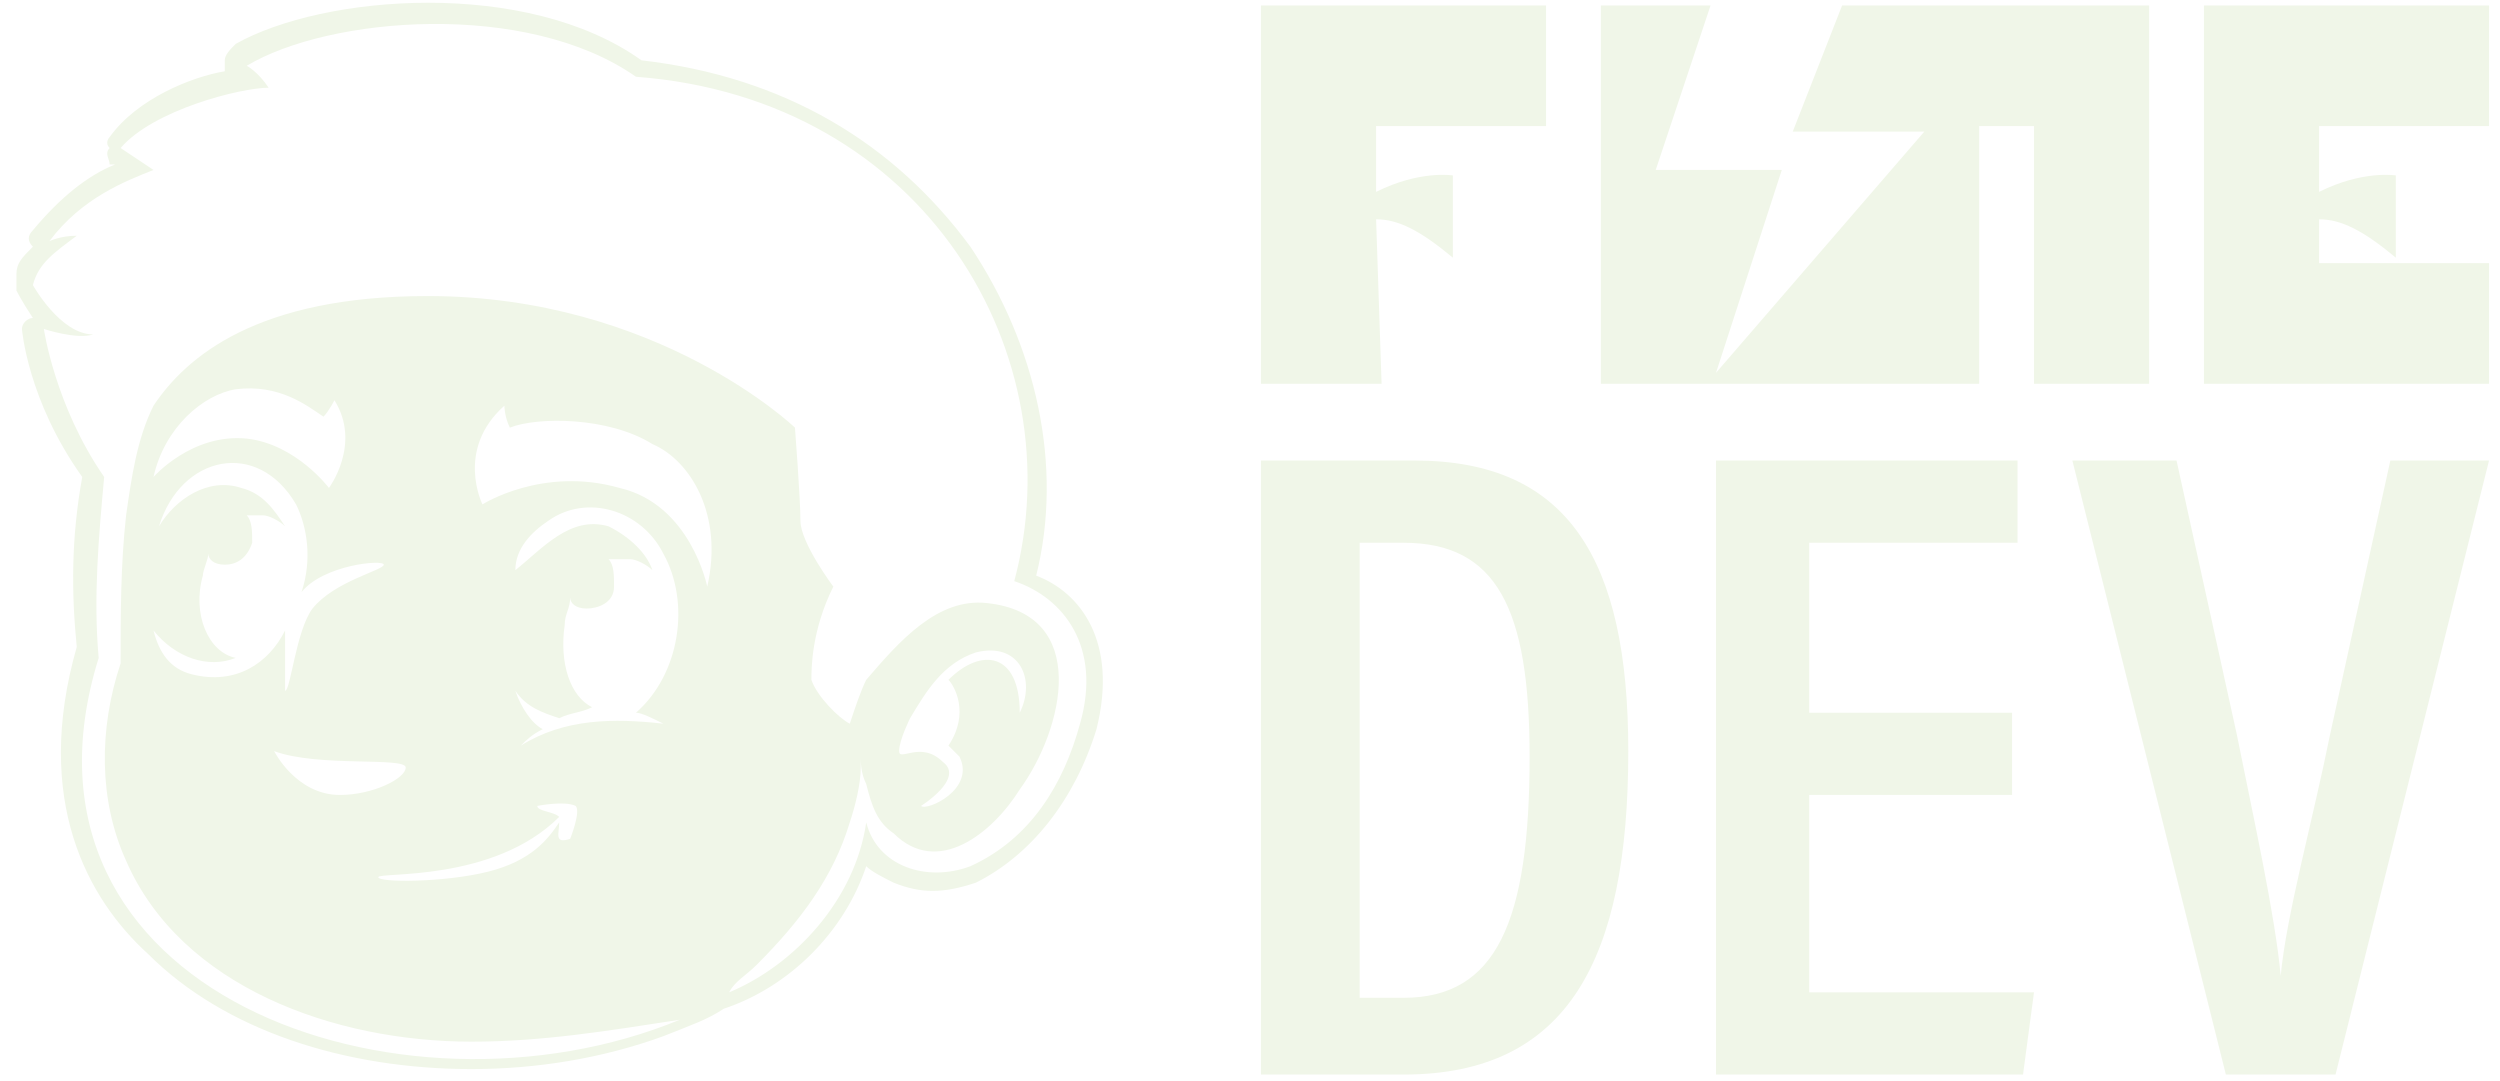
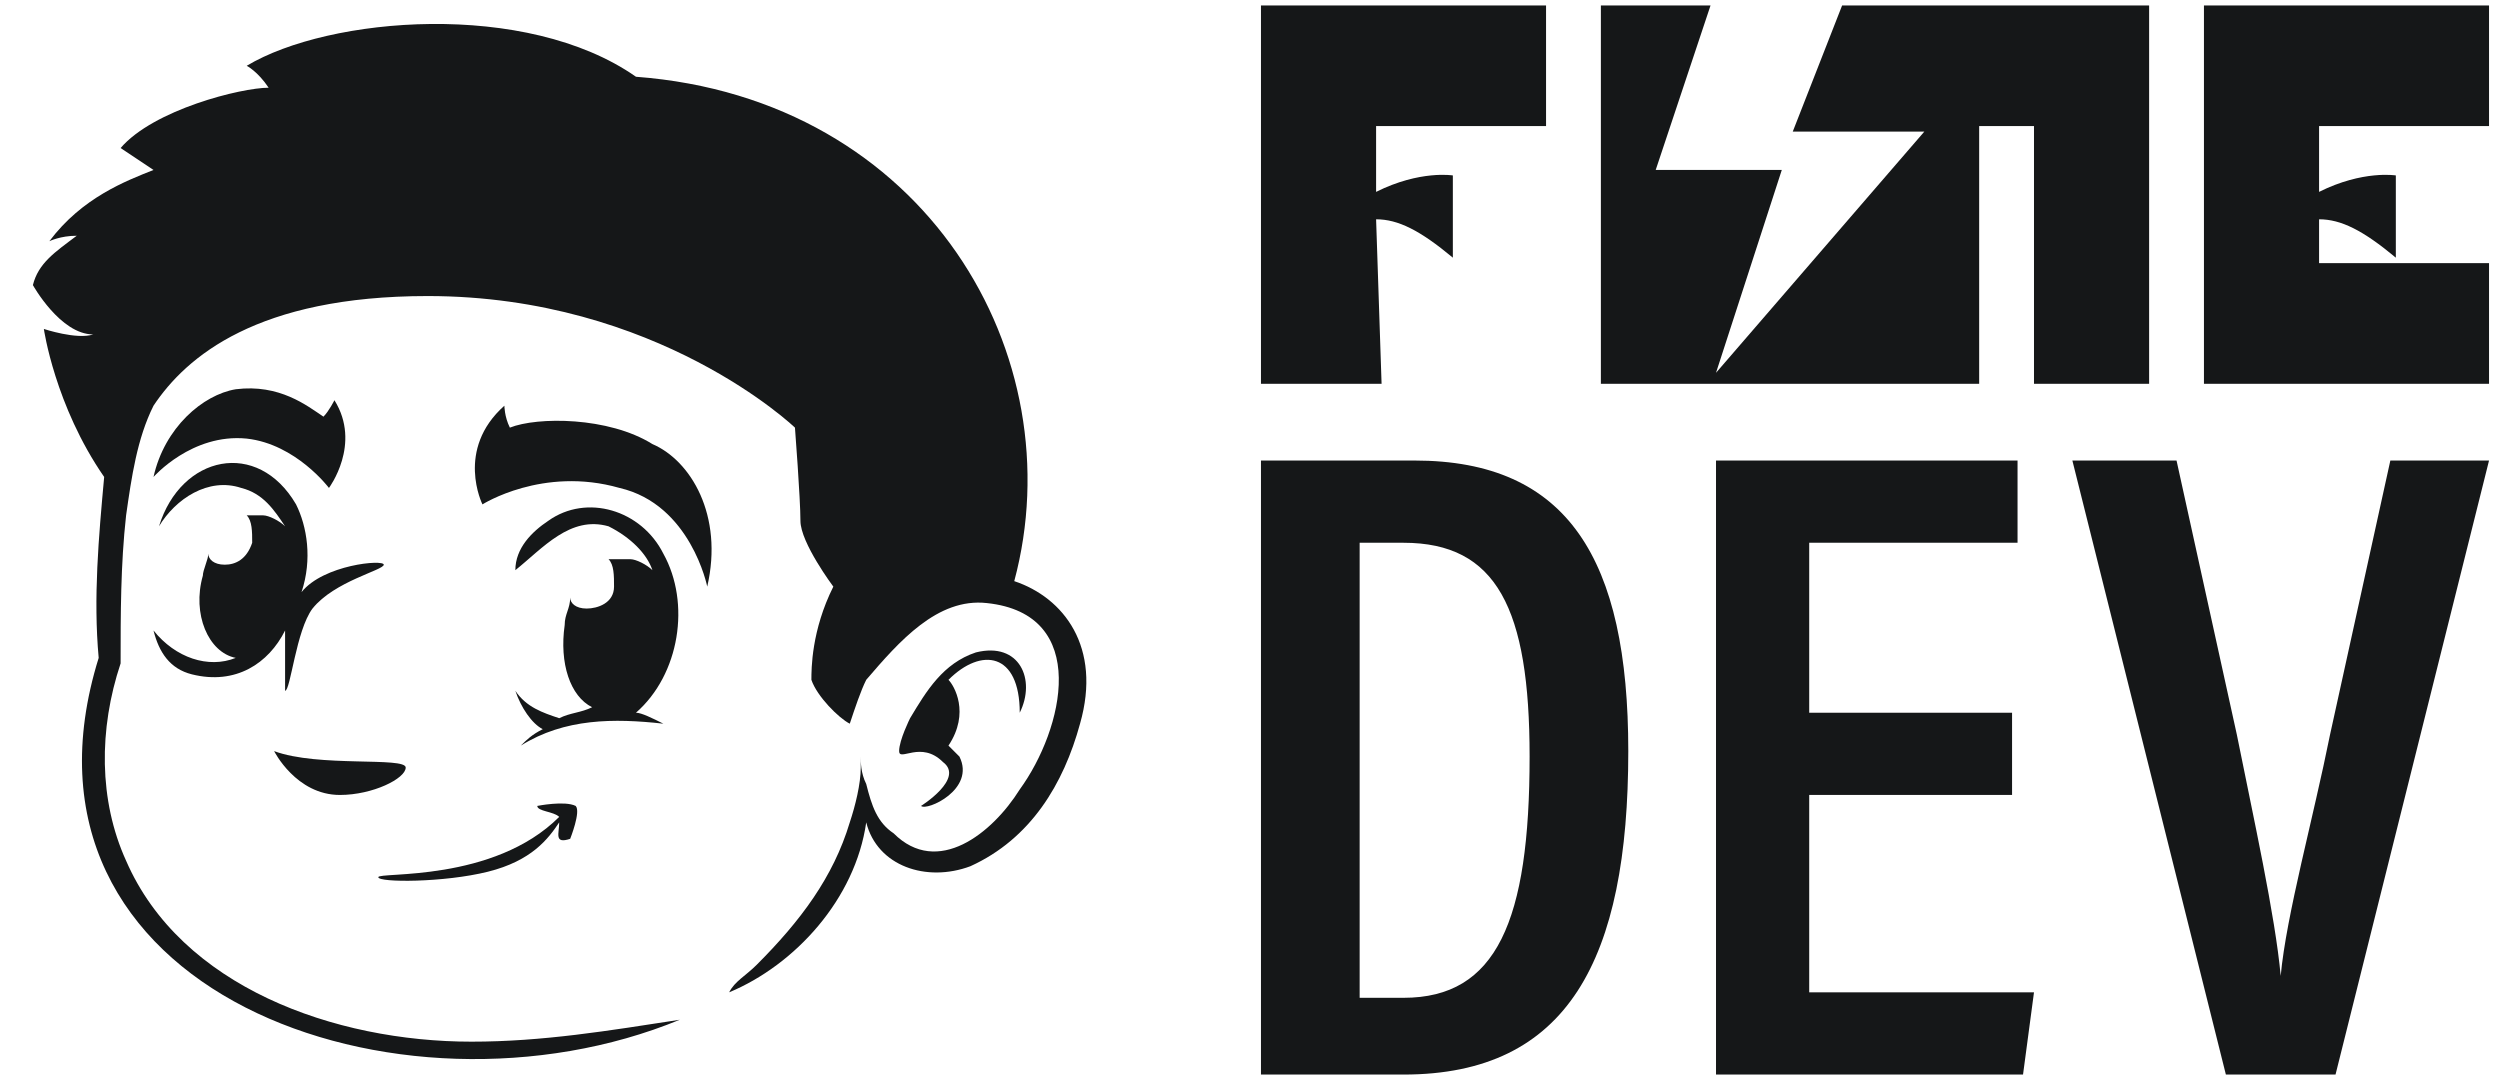
<svg xmlns="http://www.w3.org/2000/svg" version="1.1" id="v-2" x="0px" y="0px" viewBox="0 0 45.6 19.7" style="enable-background:new 0 0 45.6 19.7;" xml:space="preserve">
  <style type="text/css">
- 	.st0{fill:#F0F6E8;}
+ 	.st0{fill:#151718;}
</style>
  <g>
-     <g>
-       <polygon class="st0" points="36.1,2.3 37.1,2.3 37.1,7 39.2,7 39.2,0.1 39.2,0.1 33.6,0.1 32.7,2.4 35.1,2.4 31.3,6.8 32.5,3.1     30.2,3.1 31.2,0.1 29.2,0.1 29.2,7 36.1,7   " />
-       <path class="st0" d="M25.1,4c0.4,0,0.8,0.2,1.4,0.7V3.2c0,0-0.6-0.1-1.4,0.3V2.3h3.1V0.1H23V7h2.2L25.1,4L25.1,4z" />
-       <path class="st0" d="M25.8,8.4H23v11.2h2.6c3,0,4.1-2.1,4.1-5.9C29.7,10.2,28.6,8.4,25.8,8.4z M25.6,18.2h-0.8V9.9h0.8    c1.7,0,2.3,1.2,2.3,3.9C27.9,16.8,27.3,18.2,25.6,18.2z" />
-       <polygon class="st0" points="33,14.5 36.7,14.5 36.7,13 33,13 33,9.9 36.8,9.9 36.8,8.4 31.3,8.4 31.3,19.6 36.9,19.6 37.1,18.1     33,18.1   " />
-       <path class="st0" d="M43.6,8.4l-1.1,5c-0.3,1.5-0.8,3.3-0.9,4.4h0c-0.1-1.1-0.5-2.9-0.8-4.4l-1.1-5h-1.9l2.8,11.2h2l2.8-11.2    L43.6,8.4L43.6,8.4z" />
-       <path class="st0" d="M42.3,4.8V4l0,0c0.4,0,0.8,0.2,1.4,0.7V3.2c0,0-0.6-0.1-1.4,0.3V2.3h3.1V0.1h-5.2V7h5.2V4.8H42.3z" />
-     </g>
-     <path class="st0" d="M18.9,10.5c0.5-2,0-4.2-1.2-6c-1.4-1.9-3.4-3.1-6-3.4C9.6-0.4,5.9-0.1,4.3,0.8C4.2,0.9,4.1,1,4.1,1.1   c0,0,0,0.1,0,0.2C3.5,1.4,2.5,1.8,2,2.5c0,0-0.1,0.1,0,0.2C1.9,2.8,2,2.9,2,3c0,0,0,0,0.1,0C1.6,3.2,1.1,3.6,0.6,4.2   c-0.1,0.1-0.1,0.2,0,0.3C0.4,4.7,0.3,4.8,0.3,5c0,0.1,0,0.2,0,0.3c0,0,0.1,0.2,0.3,0.5l0,0C0.5,5.8,0.4,5.9,0.4,6   c0,0,0.1,1.3,1.1,2.7c-0.2,1.1-0.2,2.1-0.1,3.1c-0.8,2.8,0.2,4.6,1.3,5.6c1.4,1.4,3.6,2.1,5.9,2.1c1.2,0,2.4-0.2,3.5-0.6h0   c0.5-0.2,0.8-0.3,1.1-0.5c0,0,0,0,0,0c1.2-0.4,2.2-1.4,2.6-2.6c0.1,0.1,0.3,0.2,0.5,0.3c0.5,0.2,0.9,0.2,1.5,0   c1-0.5,1.8-1.5,2.2-2.8C20.4,11.7,19.7,10.8,18.9,10.5z M12.9,10.7c0,0-0.3-1.5-1.6-1.8C9.9,8.5,8.8,9.2,8.8,9.2s-0.5-1,0.4-1.8   c0,0,0,0.2,0.1,0.4c0.5-0.2,1.8-0.2,2.6,0.3C12.6,8.4,13.2,9.4,12.9,10.7z M12.1,13.2c-0.9-0.1-1.8-0.1-2.6,0.4c0,0-0.1,0,0,0   c0.1-0.1,0.2-0.2,0.4-0.3c0,0,0,0,0,0c-0.2-0.1-0.4-0.4-0.5-0.7c0,0,0,0,0,0c0.2,0.3,0.5,0.4,0.8,0.5c0.2-0.1,0.4-0.1,0.6-0.2   c-0.4-0.2-0.6-0.8-0.5-1.5c0-0.2,0.1-0.3,0.1-0.5c0,0.1,0.1,0.2,0.3,0.2c0.2,0,0.5-0.1,0.5-0.4c0-0.2,0-0.4-0.1-0.5   c0.1,0,0.2,0,0.4,0c0.1,0,0.3,0.1,0.4,0.2c-0.1-0.3-0.4-0.6-0.8-0.8c-0.7-0.2-1.2,0.4-1.7,0.8c0-0.4,0.3-0.7,0.6-0.9   c0.7-0.5,1.7-0.2,2.1,0.6c0.5,0.9,0.3,2.2-0.5,2.9C11.7,13,11.9,13.1,12.1,13.2z M10.2,15c-0.2,0.3-0.5,0.7-1.3,0.9   c-0.8,0.2-2,0.2-2,0.1c0-0.1,2.1,0.1,3.3-1.1c-0.1-0.1-0.4-0.1-0.4-0.2c0,0,0.5-0.1,0.7,0c0.1,0.1-0.1,0.6-0.1,0.6   C10.1,15.4,10.2,15.2,10.2,15z M4.3,12c-0.5-0.1-0.8-0.8-0.6-1.5c0-0.1,0.1-0.3,0.1-0.4c0,0.1,0.1,0.2,0.3,0.2   c0.2,0,0.4-0.1,0.5-0.4c0-0.2,0-0.4-0.1-0.5c0.1,0,0.2,0,0.3,0c0.1,0,0.3,0.1,0.4,0.2C5,9.3,4.8,9,4.4,8.9C3.8,8.7,3.2,9.1,2.9,9.6   c0,0-0.1,0,0,0C3.3,8.3,4.7,8,5.4,9.2c0.2,0.4,0.3,1,0.1,1.6C5.9,10.3,7,10.2,7,10.3c0,0.1-0.9,0.3-1.3,0.8   c-0.3,0.4-0.4,1.5-0.5,1.5c0,0,0-0.6,0-1.1c-0.3,0.6-0.9,1-1.7,0.8c-0.4-0.1-0.6-0.4-0.7-0.8c0,0,0,0,0,0C3.2,12,3.8,12.2,4.3,12   C4.4,12,4.3,12,4.3,12z M2.8,8.7C3,7.8,3.7,7.2,4.3,7.1C5.1,7,5.6,7.4,5.9,7.6C6,7.5,6.1,7.3,6.1,7.3C6.6,8.1,6,8.9,6,8.9   S5.4,8.1,4.5,8C3.5,7.9,2.8,8.7,2.8,8.7z M7.4,14c0,0.2-0.6,0.5-1.2,0.5c-0.8,0-1.2-0.8-1.2-0.8C5.8,14,7.4,13.8,7.4,14z    M19.7,13.2c-0.3,1.1-0.9,2.1-2,2.6c-0.8,0.3-1.7,0-1.9-0.8c-0.2,1.4-1.3,2.6-2.5,3.1c0.1-0.2,0.3-0.3,0.5-0.5   c0.8-0.8,1.4-1.6,1.7-2.6c0.1-0.3,0.2-0.7,0.2-1v0c0,0,0-0.1,0-0.2c0,0,0,0,0,0c0,0.1,0,0.3,0.1,0.5c0.1,0.4,0.2,0.7,0.5,0.9   c0.8,0.8,1.8,0,2.3-0.8c0.8-1.1,1.3-3.2-0.6-3.4c-0.9-0.1-1.6,0.7-2.2,1.4c-0.1,0.2-0.2,0.5-0.3,0.8c-0.2-0.1-0.6-0.5-0.7-0.8   c0-0.2,0-0.9,0.4-1.7c0,0-0.6-0.8-0.6-1.2c0-0.4-0.1-1.7-0.1-1.7S12,5.4,7.8,5.4c-3.1,0-4.4,1.1-5,2C2.5,8,2.4,8.7,2.3,9.4   c-0.1,0.9-0.1,1.8-0.1,2.7c-0.4,1.2-0.4,2.5,0.1,3.6c1,2.3,3.8,3.3,6.3,3.3c1.3,0,2.5-0.2,3.8-0.4c0,0,0,0,0,0   c-5.1,2.1-12.5-0.5-10.6-6.6c-0.1-1.1,0-2.2,0.1-3.3C1,7.4,0.8,6,0.8,6s0.6,0.2,0.9,0.1c-0.6,0-1.1-0.9-1.1-0.9   C0.7,4.8,1,4.6,1.4,4.3c-0.3,0-0.5,0.1-0.5,0.1c0.6-0.8,1.4-1.1,1.9-1.3C2.5,2.9,2.2,2.7,2.2,2.7C2.8,2,4.4,1.6,4.9,1.6   C4.7,1.3,4.5,1.2,4.5,1.2C6,0.3,9.6,0,11.6,1.4c5.3,0.4,8,5.1,6.9,9.2C19.4,10.9,20.1,11.8,19.7,13.2z M17.3,12.4   c0.1,0.1,0.4,0.6,0,1.2c0,0,0.1,0.1,0.2,0.2c0.3,0.6-0.6,1-0.7,0.9c-0.1,0,0,0,0,0c0,0,0.8-0.5,0.4-0.8c-0.4-0.4-0.8,0-0.8-0.2   c0-0.2,0.2-0.6,0.2-0.6c0.3-0.5,0.6-1,1.2-1.2c0.8-0.2,1.1,0.5,0.8,1.1l0,0C18.6,11.9,17.9,11.8,17.3,12.4z" />
+     <polygon class="st0" points="36.1,2.3 37.1,2.3 37.1,7 39.2,7 39.2,0.1 39.2,0.1 33.6,0.1 32.7,2.4 35.1,2.4 31.3,6.8 32.5,3.1    30.2,3.1 31.2,0.1 29.2,0.1 29.2,7 36.1,7  " />
+     <path class="st0" d="M25.1,4c0.4,0,0.8,0.2,1.4,0.7V3.2c0,0-0.6-0.1-1.4,0.3V2.3h3.1V0.1H23V7h2.2L25.1,4L25.1,4z" />
+     <path class="st0" d="M25.8,8.4H23v11.2h2.6c3,0,4.1-2.1,4.1-5.9C29.7,10.2,28.6,8.4,25.8,8.4z M25.6,18.2h-0.8V9.9h0.8   c1.7,0,2.3,1.2,2.3,3.9C27.9,16.8,27.3,18.2,25.6,18.2z" />
+     <polygon class="st0" points="33,14.5 36.7,14.5 36.7,13 33,13 33,9.9 36.8,9.9 36.8,8.4 31.3,8.4 31.3,19.6 36.9,19.6 37.1,18.1    33,18.1  " />
+     <path class="st0" d="M43.6,8.4l-1.1,5c-0.3,1.5-0.8,3.3-0.9,4.4l0,0c-0.1-1.1-0.5-2.9-0.8-4.4l-1.1-5h-1.9l2.8,11.2h2l2.8-11.2   L43.6,8.4L43.6,8.4z" />
+     <path class="st0" d="M42.3,4.8V4l0,0c0.4,0,0.8,0.2,1.4,0.7V3.2c0,0-0.6-0.1-1.4,0.3V2.3h3.1V0.1h-5.2V7h5.2V4.8H42.3z" />
+   </g>
+   <g>
+     <path class="st0" d="M12.1,10.1C11.7,9.3,10.7,9,10,9.5C9.7,9.7,9.4,10,9.4,10.4c0.5-0.4,1-1,1.7-0.8c0.4,0.2,0.7,0.5,0.8,0.8   c-0.1-0.1-0.3-0.2-0.4-0.2c-0.2,0-0.3,0-0.4,0c0.1,0.1,0.1,0.3,0.1,0.5c0,0.3-0.3,0.4-0.5,0.4s-0.3-0.1-0.3-0.2   c0,0.2-0.1,0.3-0.1,0.5c-0.1,0.7,0.1,1.3,0.5,1.5c-0.2,0.1-0.4,0.1-0.6,0.2c-0.3-0.1-0.6-0.2-0.8-0.5c0.1,0.3,0.3,0.6,0.5,0.7   c-0.2,0.1-0.3,0.2-0.4,0.3c0.8-0.5,1.7-0.5,2.6-0.4c-0.2-0.1-0.4-0.2-0.5-0.2C12.4,12.3,12.6,11,12.1,10.1z" />
+     <path class="st0" d="M11.9,8.1c-0.8-0.5-2.1-0.5-2.6-0.3C9.2,7.6,9.2,7.4,9.2,7.4C8.3,8.2,8.8,9.2,8.8,9.2s1.1-0.7,2.5-0.3   c1.3,0.3,1.6,1.8,1.6,1.8C13.2,9.4,12.6,8.4,11.9,8.1z" />
+     <path class="st0" d="M18.6,13c0.3-0.6,0-1.3-0.8-1.1c-0.6,0.2-0.9,0.7-1.2,1.2c0,0-0.2,0.4-0.2,0.6s0.4-0.2,0.8,0.2   c0.4,0.3-0.4,0.8-0.4,0.8c0.1,0.1,1-0.3,0.7-0.9c-0.1-0.1-0.2-0.2-0.2-0.2c0.4-0.6,0.1-1.1,0-1.2C17.9,11.8,18.6,11.9,18.6,13z" />
+     <path class="st0" d="M18.5,10.6c1.1-4.1-1.6-8.8-6.9-9.2C9.6,0,6,0.3,4.5,1.2c0,0,0.2,0.1,0.4,0.4C4.4,1.6,2.8,2,2.2,2.7   c0,0,0.3,0.2,0.6,0.4C2.3,3.3,1.5,3.6,0.9,4.4c0,0,0.2-0.1,0.5-0.1C1,4.6,0.7,4.8,0.6,5.2c0,0,0.5,0.9,1.1,0.9C1.4,6.2,0.8,6,0.8,6   S1,7.4,1.9,8.7C1.8,9.8,1.7,10.9,1.8,12c-1.9,6.1,5.5,8.7,10.6,6.6C11.1,18.8,9.9,19,8.6,19c-2.5,0-5.3-1-6.3-3.3   c-0.5-1.1-0.5-2.4-0.1-3.6c0-0.9,0-1.8,0.1-2.7c0.1-0.7,0.2-1.4,0.5-2c0.6-0.9,1.9-2,5-2c4.2,0,6.7,2.4,6.7,2.4s0.1,1.3,0.1,1.7   c0,0.4,0.6,1.2,0.6,1.2c-0.4,0.8-0.4,1.5-0.4,1.7c0.1,0.3,0.5,0.7,0.7,0.8c0.1-0.3,0.2-0.6,0.3-0.8c0.6-0.7,1.3-1.5,2.2-1.4   c1.9,0.2,1.4,2.3,0.6,3.4c-0.5,0.8-1.5,1.6-2.3,0.8c-0.3-0.2-0.4-0.5-0.5-0.9c-0.1-0.2-0.1-0.4-0.1-0.5c0,0.1,0,0.2,0,0.2   c0,0.3-0.1,0.7-0.2,1c-0.3,1-0.9,1.8-1.7,2.6c-0.2,0.2-0.4,0.3-0.5,0.5c1.2-0.5,2.3-1.7,2.5-3.1c0.2,0.8,1.1,1.1,1.9,0.8   c1.1-0.5,1.7-1.5,2-2.6C20.1,11.8,19.4,10.9,18.5,10.6z" />
+     <path class="st0" d="M6,8.9c0,0,0.6-0.8,0.1-1.6c0,0-0.1,0.2-0.2,0.3C5.6,7.4,5.1,7,4.3,7.1C3.7,7.2,3,7.8,2.8,8.7   c0,0,0.7-0.8,1.7-0.7C5.4,8.1,6,8.9,6,8.9z" />
+     <path class="st0" d="M6.2,14.5c0.6,0,1.2-0.3,1.2-0.5S5.8,14,5,13.7C5,13.7,5.4,14.5,6.2,14.5z" />
+     <path class="st0" d="M3.5,12.3c0.8,0.2,1.4-0.2,1.7-0.8c0,0.5,0,1.1,0,1.1c0.1,0,0.2-1.1,0.5-1.5C6.1,10.6,7,10.4,7,10.3   c0-0.1-1.1,0-1.5,0.5c0.2-0.6,0.1-1.2-0.1-1.6C4.7,8,3.3,8.3,2.9,9.6c0.3-0.5,0.9-0.9,1.5-0.7C4.8,9,5,9.3,5.2,9.6   C5.1,9.5,4.9,9.4,4.8,9.4c-0.1,0-0.2,0-0.3,0c0.1,0.1,0.1,0.3,0.1,0.5c-0.1,0.3-0.3,0.4-0.5,0.4c-0.2,0-0.3-0.1-0.3-0.2   c0,0.1-0.1,0.3-0.1,0.4c-0.2,0.7,0.1,1.4,0.6,1.5c-0.5,0.2-1.1,0-1.5-0.5C2.9,11.9,3.1,12.2,3.5,12.3z" />
+     <path class="st0" d="M10.4,15.3c0,0,0.2-0.5,0.1-0.6c-0.2-0.1-0.7,0-0.7,0c0,0.1,0.3,0.1,0.4,0.2c-1.2,1.2-3.3,1-3.3,1.1   c0,0.1,1.2,0.1,2-0.1c0.8-0.2,1.1-0.6,1.3-0.9C10.2,15.2,10.1,15.4,10.4,15.3z" />
  </g>
</svg>
